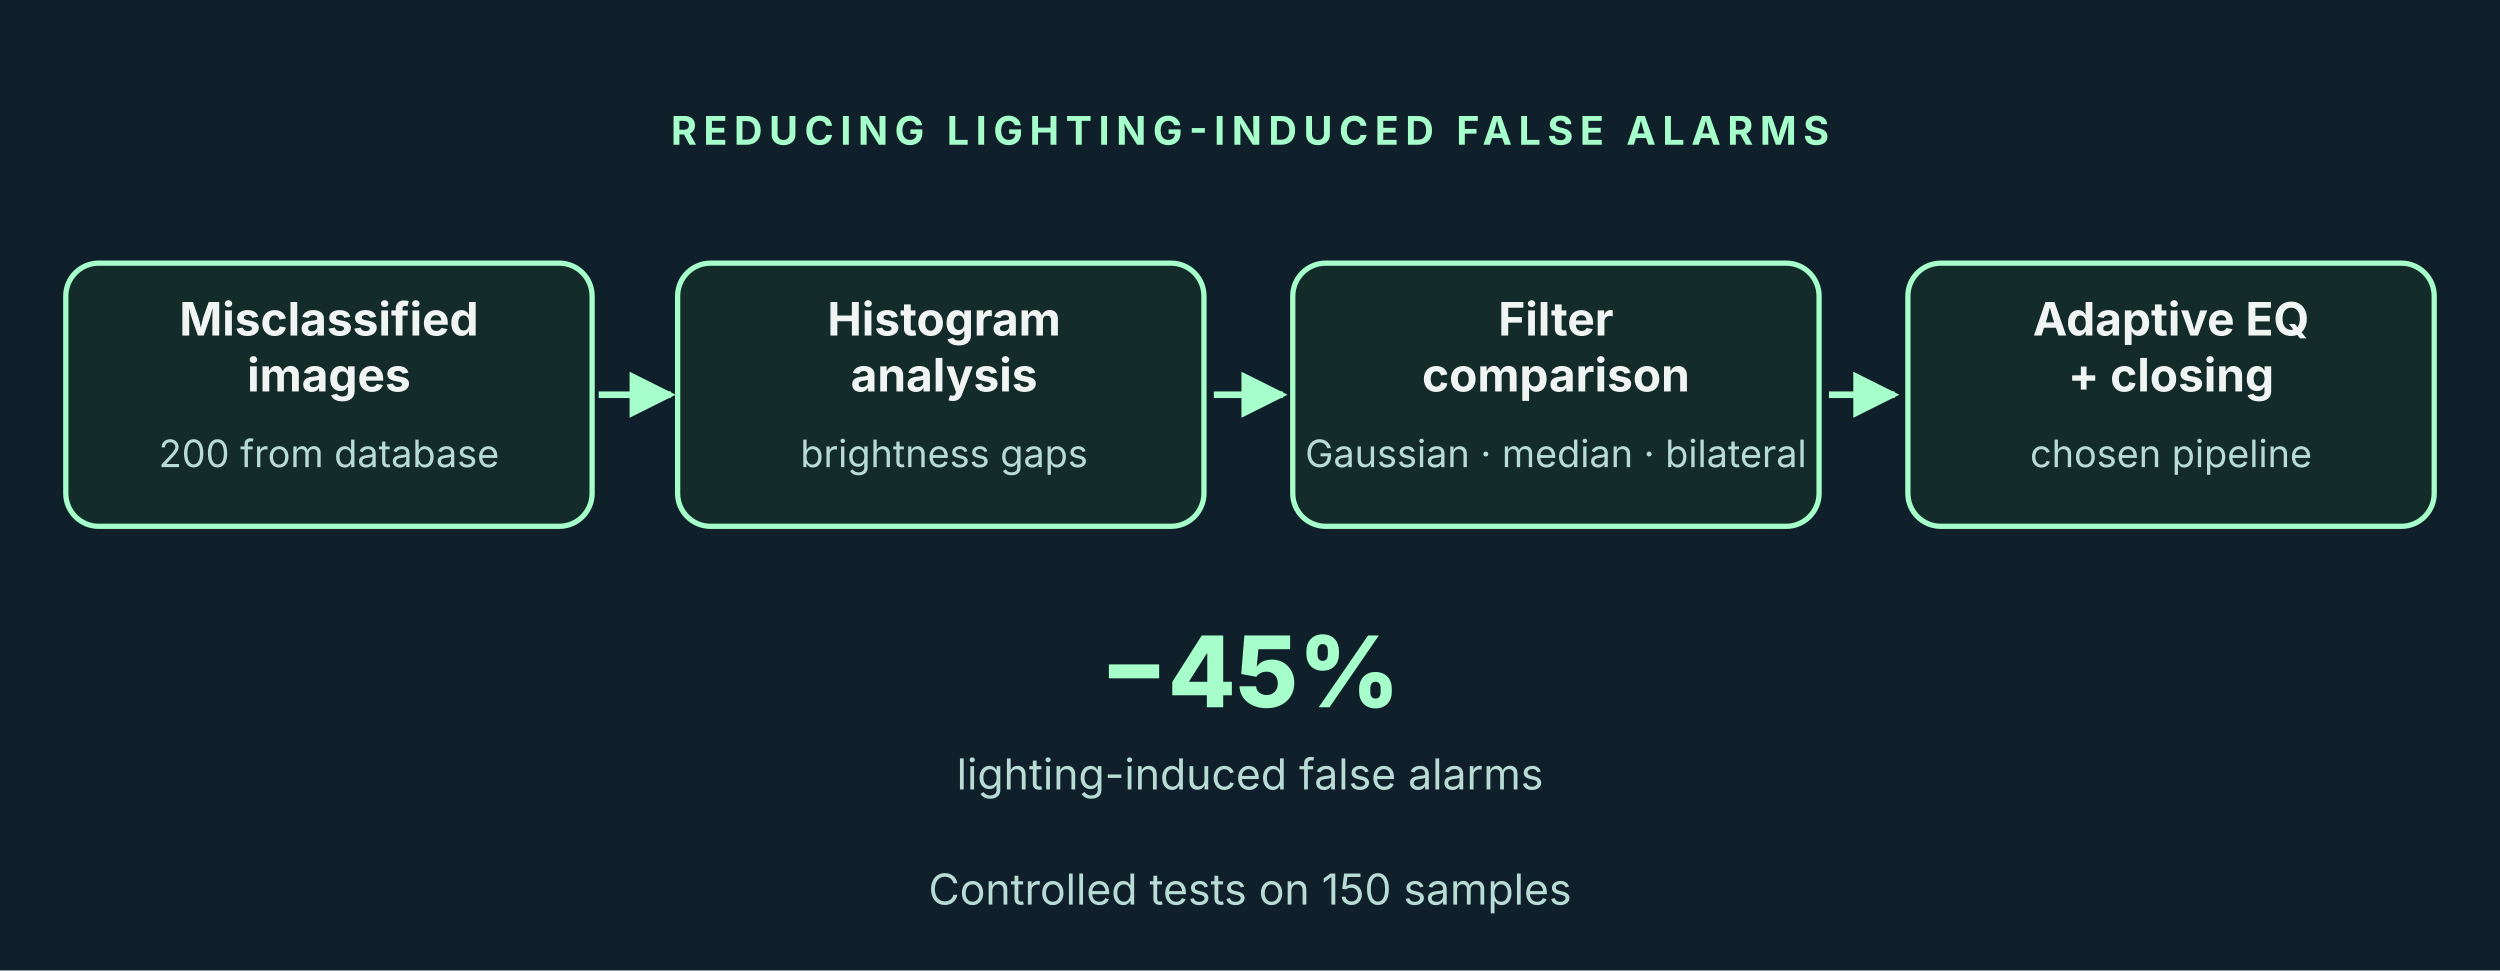
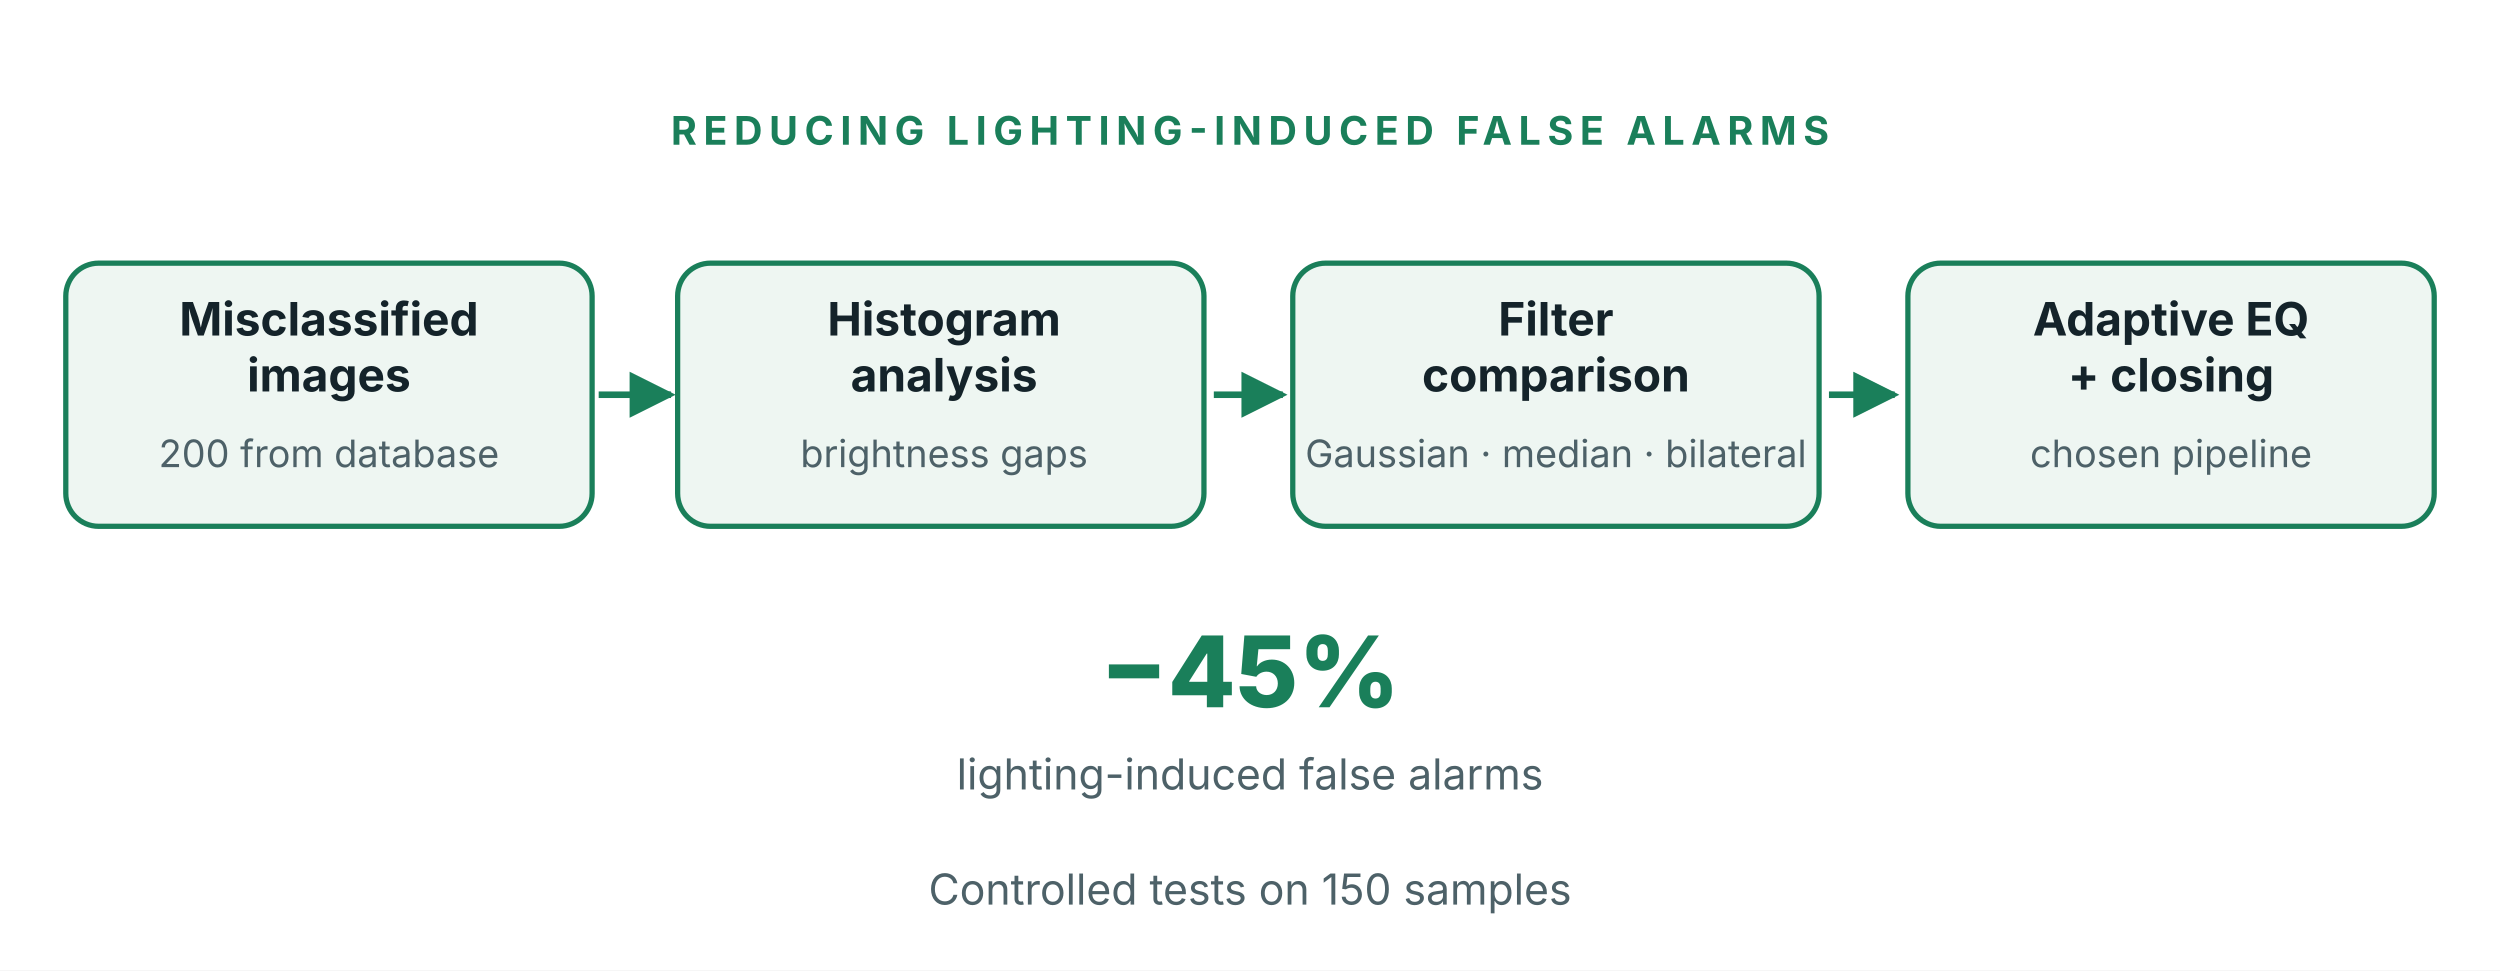
<svg xmlns="http://www.w3.org/2000/svg" width="760" height="295" viewBox="0 0 760 295" role="img" aria-labelledby="t d">
-   <rect width="760" height="295" fill="#10202a" />
+   <rect width="760" height="295" fill="#ffffff" />
  <defs>
    <marker id="a" viewBox="0 0 10 10" refX="9" refY="5" markerWidth="7" markerHeight="7" orient="auto">
-       <path d="M0 0L10 5L0 10z" fill="#a6ffca" />
+       <path d="M0 0L10 5L0 10z" fill="#1a7f5a" />
    </marker>
  </defs>
  <g font-family="Inter,system-ui,Arial,sans-serif" text-anchor="middle">
-     <text x="380" y="44" fill="#a6ffca" font-size="12" letter-spacing="2" font-weight="700">REDUCING LIGHTING-INDUCED FALSE ALARMS</text>
-     <rect x="20" y="80" width="160" height="80" rx="10" fill="#132b29" stroke="#a6ffca" stroke-width="1.6" />
-     <text x="100" y="102" fill="#f0f5f3" font-size="14" font-weight="700">Misclassified</text>
-     <text x="100" y="119" fill="#f0f5f3" font-size="14" font-weight="700">images</text>
-     <text x="100" y="142" fill="#b8dbd5" font-size="11.5">200 from database</text>
-     <path d="M182 120.0H204" stroke="#a6ffca" stroke-width="2" marker-end="url(#a)" />
-     <rect x="206" y="80" width="160" height="80" rx="10" fill="#132b29" stroke="#a6ffca" stroke-width="1.6" />
-     <text x="287" y="102" fill="#f0f5f3" font-size="14" font-weight="700">Histogram</text>
-     <text x="287" y="119" fill="#f0f5f3" font-size="14" font-weight="700">analysis</text>
-     <text x="287" y="142" fill="#b8dbd5" font-size="11.5">brightness gaps</text>
-     <path d="M369 120.0H390" stroke="#a6ffca" stroke-width="2" marker-end="url(#a)" />
-     <rect x="393" y="80" width="160" height="80" rx="10" fill="#132b29" stroke="#a6ffca" stroke-width="1.6" />
-     <text x="473" y="102" fill="#f0f5f3" font-size="14" font-weight="700">Filter</text>
-     <text x="473" y="119" fill="#f0f5f3" font-size="14" font-weight="700">comparison</text>
-     <text x="473" y="142" fill="#b8dbd5" font-size="11.5">Gaussian · median · bilateral</text>
-     <path d="M556 120.0H576" stroke="#a6ffca" stroke-width="2" marker-end="url(#a)" />
-     <rect x="580" y="80" width="160" height="80" rx="10" fill="#132b29" stroke="#a6ffca" stroke-width="1.6" />
-     <text x="660" y="102" fill="#f0f5f3" font-size="14" font-weight="700">Adaptive EQ</text>
-     <text x="660" y="119" fill="#f0f5f3" font-size="14" font-weight="700">+ closing</text>
-     <text x="660" y="142" fill="#b8dbd5" font-size="11.5">chosen pipeline</text>
-     <text x="380" y="215" fill="#a6ffca" font-size="30" font-weight="800">−45%</text>
-     <text x="380" y="240" fill="#b8dbd5" font-size="13">lighting-induced false alarms</text>
-     <text x="380" y="275" fill="#b8dbd5" font-size="13">Controlled tests on 150 samples</text>
+     <text x="380" y="44" fill="#1a7f5a" font-size="12" letter-spacing="2" font-weight="700">REDUCING LIGHTING-INDUCED FALSE ALARMS</text>
+     <rect x="20" y="80" width="160" height="80" rx="10" fill="#eef6f2" stroke="#1a7f5a" stroke-width="1.6" />
+     <text x="100" y="102" fill="#14232a" font-size="14" font-weight="700">Misclassified</text>
+     <text x="100" y="119" fill="#14232a" font-size="14" font-weight="700">images</text>
+     <text x="100" y="142" fill="#4d6168" font-size="11.5">200 from database</text>
+     <path d="M182 120.0H204" stroke="#1a7f5a" stroke-width="2" marker-end="url(#a)" />
+     <rect x="206" y="80" width="160" height="80" rx="10" fill="#eef6f2" stroke="#1a7f5a" stroke-width="1.6" />
+     <text x="287" y="102" fill="#14232a" font-size="14" font-weight="700">Histogram</text>
+     <text x="287" y="119" fill="#14232a" font-size="14" font-weight="700">analysis</text>
+     <text x="287" y="142" fill="#4d6168" font-size="11.5">brightness gaps</text>
+     <path d="M369 120.0H390" stroke="#1a7f5a" stroke-width="2" marker-end="url(#a)" />
+     <rect x="393" y="80" width="160" height="80" rx="10" fill="#eef6f2" stroke="#1a7f5a" stroke-width="1.6" />
+     <text x="473" y="102" fill="#14232a" font-size="14" font-weight="700">Filter</text>
+     <text x="473" y="119" fill="#14232a" font-size="14" font-weight="700">comparison</text>
+     <text x="473" y="142" fill="#4d6168" font-size="11.5">Gaussian · median · bilateral</text>
+     <path d="M556 120.0H576" stroke="#1a7f5a" stroke-width="2" marker-end="url(#a)" />
+     <rect x="580" y="80" width="160" height="80" rx="10" fill="#eef6f2" stroke="#1a7f5a" stroke-width="1.6" />
+     <text x="660" y="102" fill="#14232a" font-size="14" font-weight="700">Adaptive EQ</text>
+     <text x="660" y="119" fill="#14232a" font-size="14" font-weight="700">+ closing</text>
+     <text x="660" y="142" fill="#4d6168" font-size="11.5">chosen pipeline</text>
+     <text x="380" y="215" fill="#1a7f5a" font-size="30" font-weight="800">−45%</text>
+     <text x="380" y="240" fill="#4d6168" font-size="13">lighting-induced false alarms</text>
+     <text x="380" y="275" fill="#4d6168" font-size="13">Controlled tests on 150 samples</text>
  </g>
</svg>
